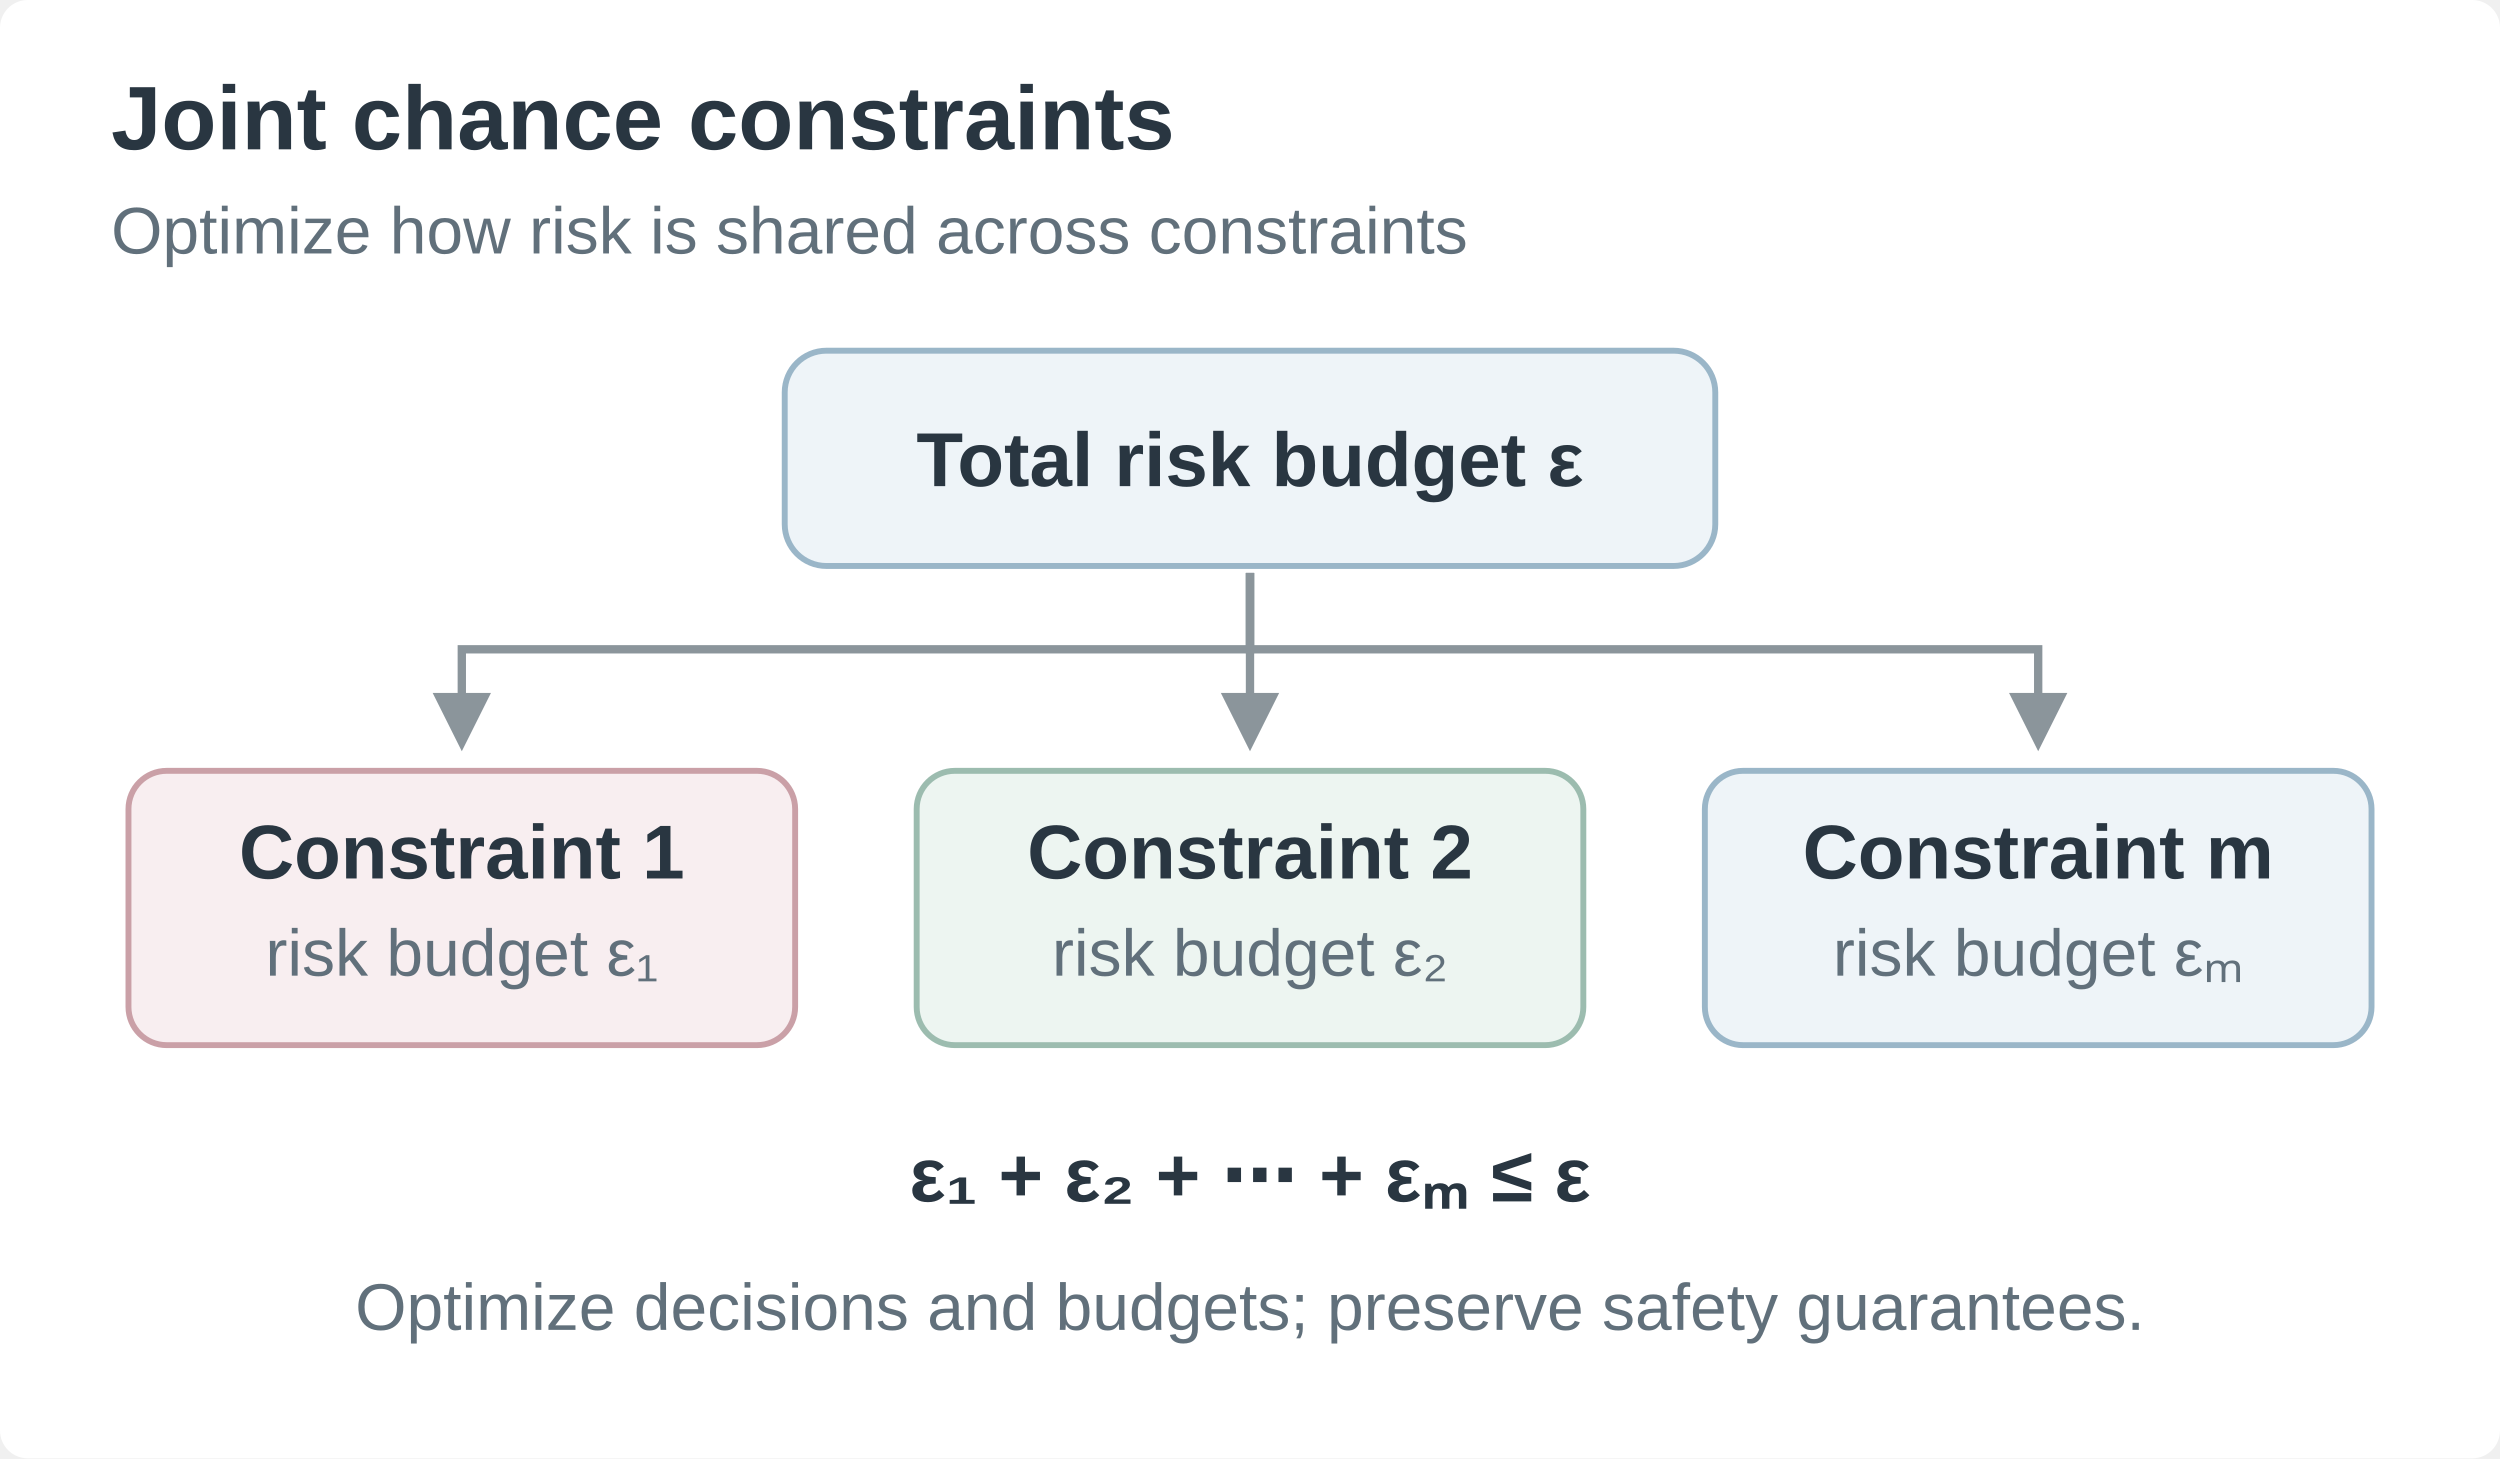
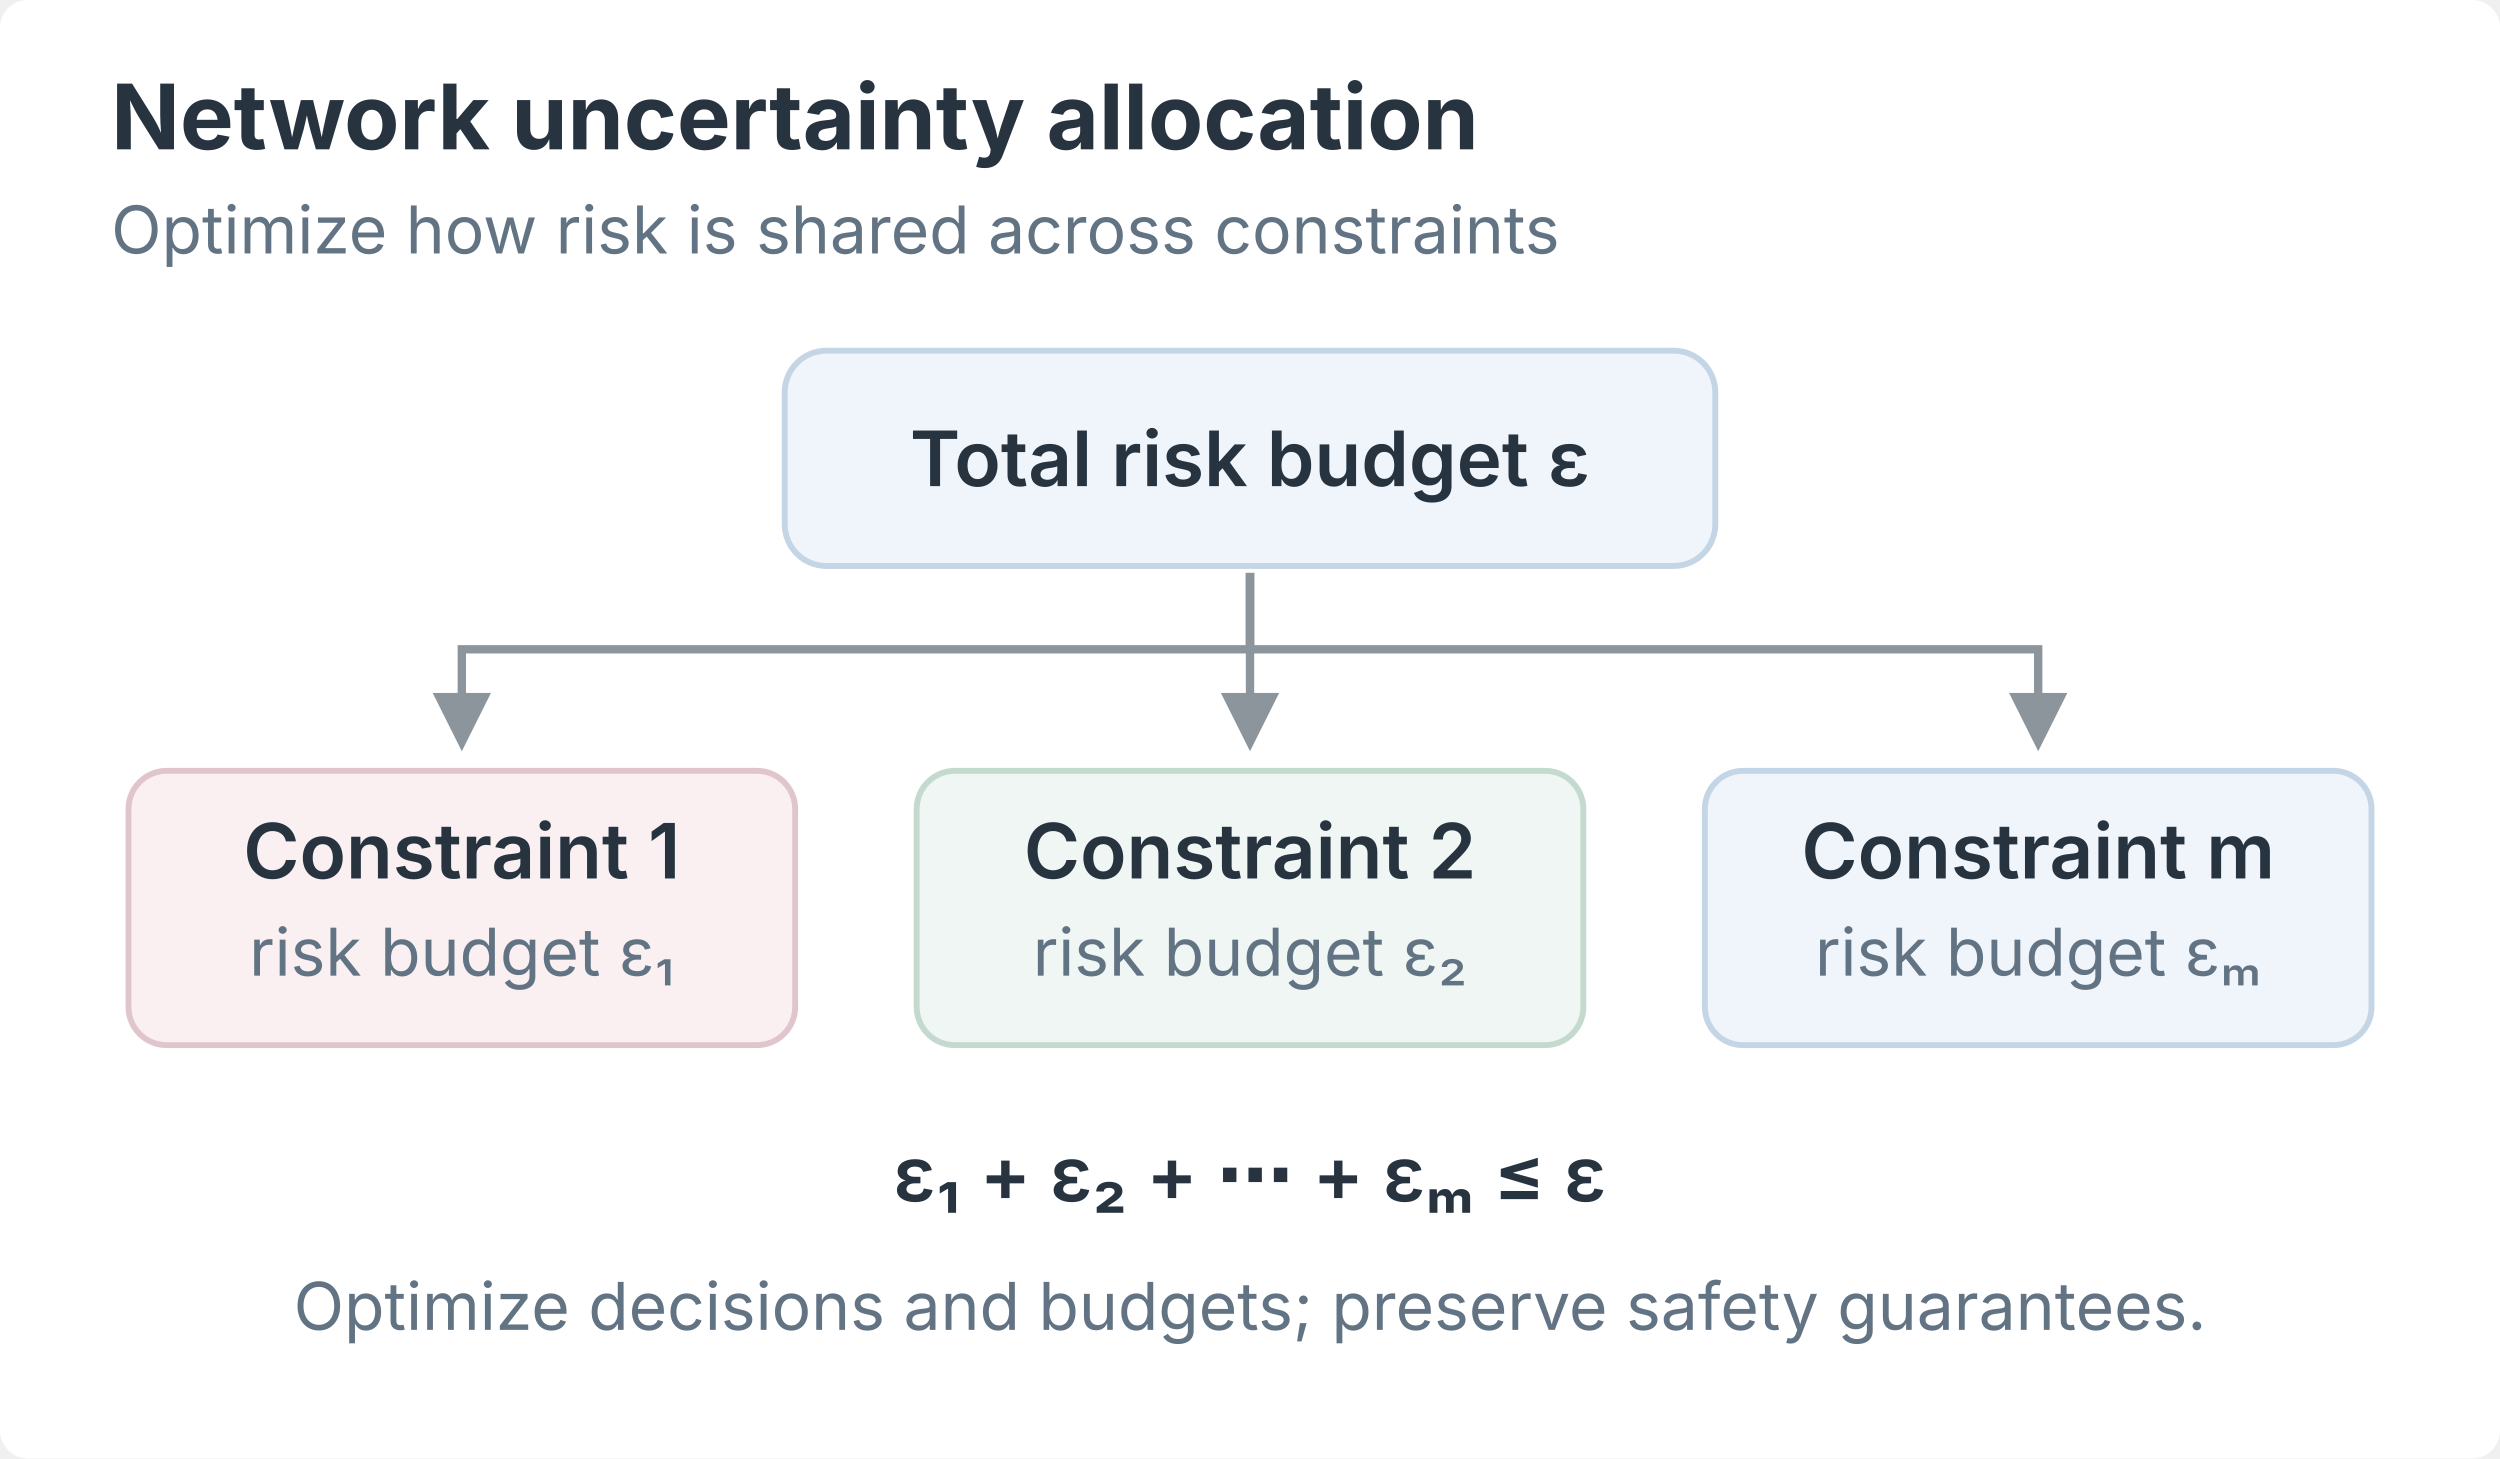
<svg xmlns="http://www.w3.org/2000/svg" width="720" height="420" viewBox="0 0 720 420" role="img" aria-labelledby="title desc">
  <defs>
    <marker id="arrow" viewBox="0 0 10 10" refX="8" refY="5" markerWidth="7" markerHeight="7" orient="auto">
      <path d="M0 0 L10 5 L0 10Z" fill="#8b959b" />
    </marker>
  </defs>
-   <style>text{font-family:Arial,sans-serif;fill:#293641}.heading{font-size:26px;font-weight:700}.label{font-size:22px;font-weight:600}.small{font-size:19px;fill:#61707b}.line{fill:none;stroke:#8b959b;stroke-width:2.4;marker-end:url(#arrow)}.blue{fill:#eef4f8;stroke:#9ab6c8;stroke-width:1.7}.rose{fill:#f8eef0;stroke:#caa0a7;stroke-width:1.7}.green{fill:#edf5f1;stroke:#9cbcaf;stroke-width:1.7}</style>
+   <style>text{font-family:Inter,Arial,sans-serif;fill:#273440}.heading{font-size:26px;font-weight:700}.label{font-size:22px;font-weight:600}.small{font-size:19px;fill:#627383}.line{fill:none;stroke:#8b959b;stroke-width:2.4;marker-end:url(#arrow)}.blue{fill:#f0f5fb;stroke:#c4d5e6;stroke-width:1.7}.rose{fill:#faf0f2;stroke:#e0c6cc;stroke-width:1.7}.green{fill:#eff6f3;stroke:#c4dacf;stroke-width:1.7}</style>
  <rect width="720" height="420" rx="8" fill="white" />
-   <text x="32" y="43" class="heading">Joint chance constraints</text>
+   <text x="32" y="43" class="heading">Network uncertainty allocation</text>
  <text x="32" y="73" class="small">Optimize how risk is shared across constraints</text>
  <rect x="226" y="101" width="268" height="62" rx="12" class="blue" />
  <text x="360" y="140" class="label" text-anchor="middle">Total risk budget ε</text>
  <path d="M360 165 L360 187 L133 187 L133 213" class="line" />
  <path d="M360 165 L360 213" class="line" />
  <path d="M360 165 L360 187 L587 187 L587 213" class="line" />
  <rect x="37" y="222" width="192" height="79" rx="11" class="rose" />
  <rect x="264" y="222" width="192" height="79" rx="11" class="green" />
  <rect x="491" y="222" width="192" height="79" rx="11" class="blue" />
  <g text-anchor="middle">
    <text x="133" y="253" class="label">Constraint 1</text>
    <text x="133" y="281" class="small">risk budget ε₁</text>
    <text x="360" y="253" class="label">Constraint 2</text>
    <text x="360" y="281" class="small">risk budget ε₂</text>
    <text x="587" y="253" class="label">Constraint m</text>
    <text x="587" y="281" class="small">risk budget εₘ</text>
  </g>
  <text x="360" y="346" class="label" text-anchor="middle">ε₁ + ε₂ + ⋯ + εₘ ≤ ε</text>
  <text x="360" y="383" class="small" text-anchor="middle">Optimize decisions and budgets; preserve safety guarantees.</text>
</svg>
